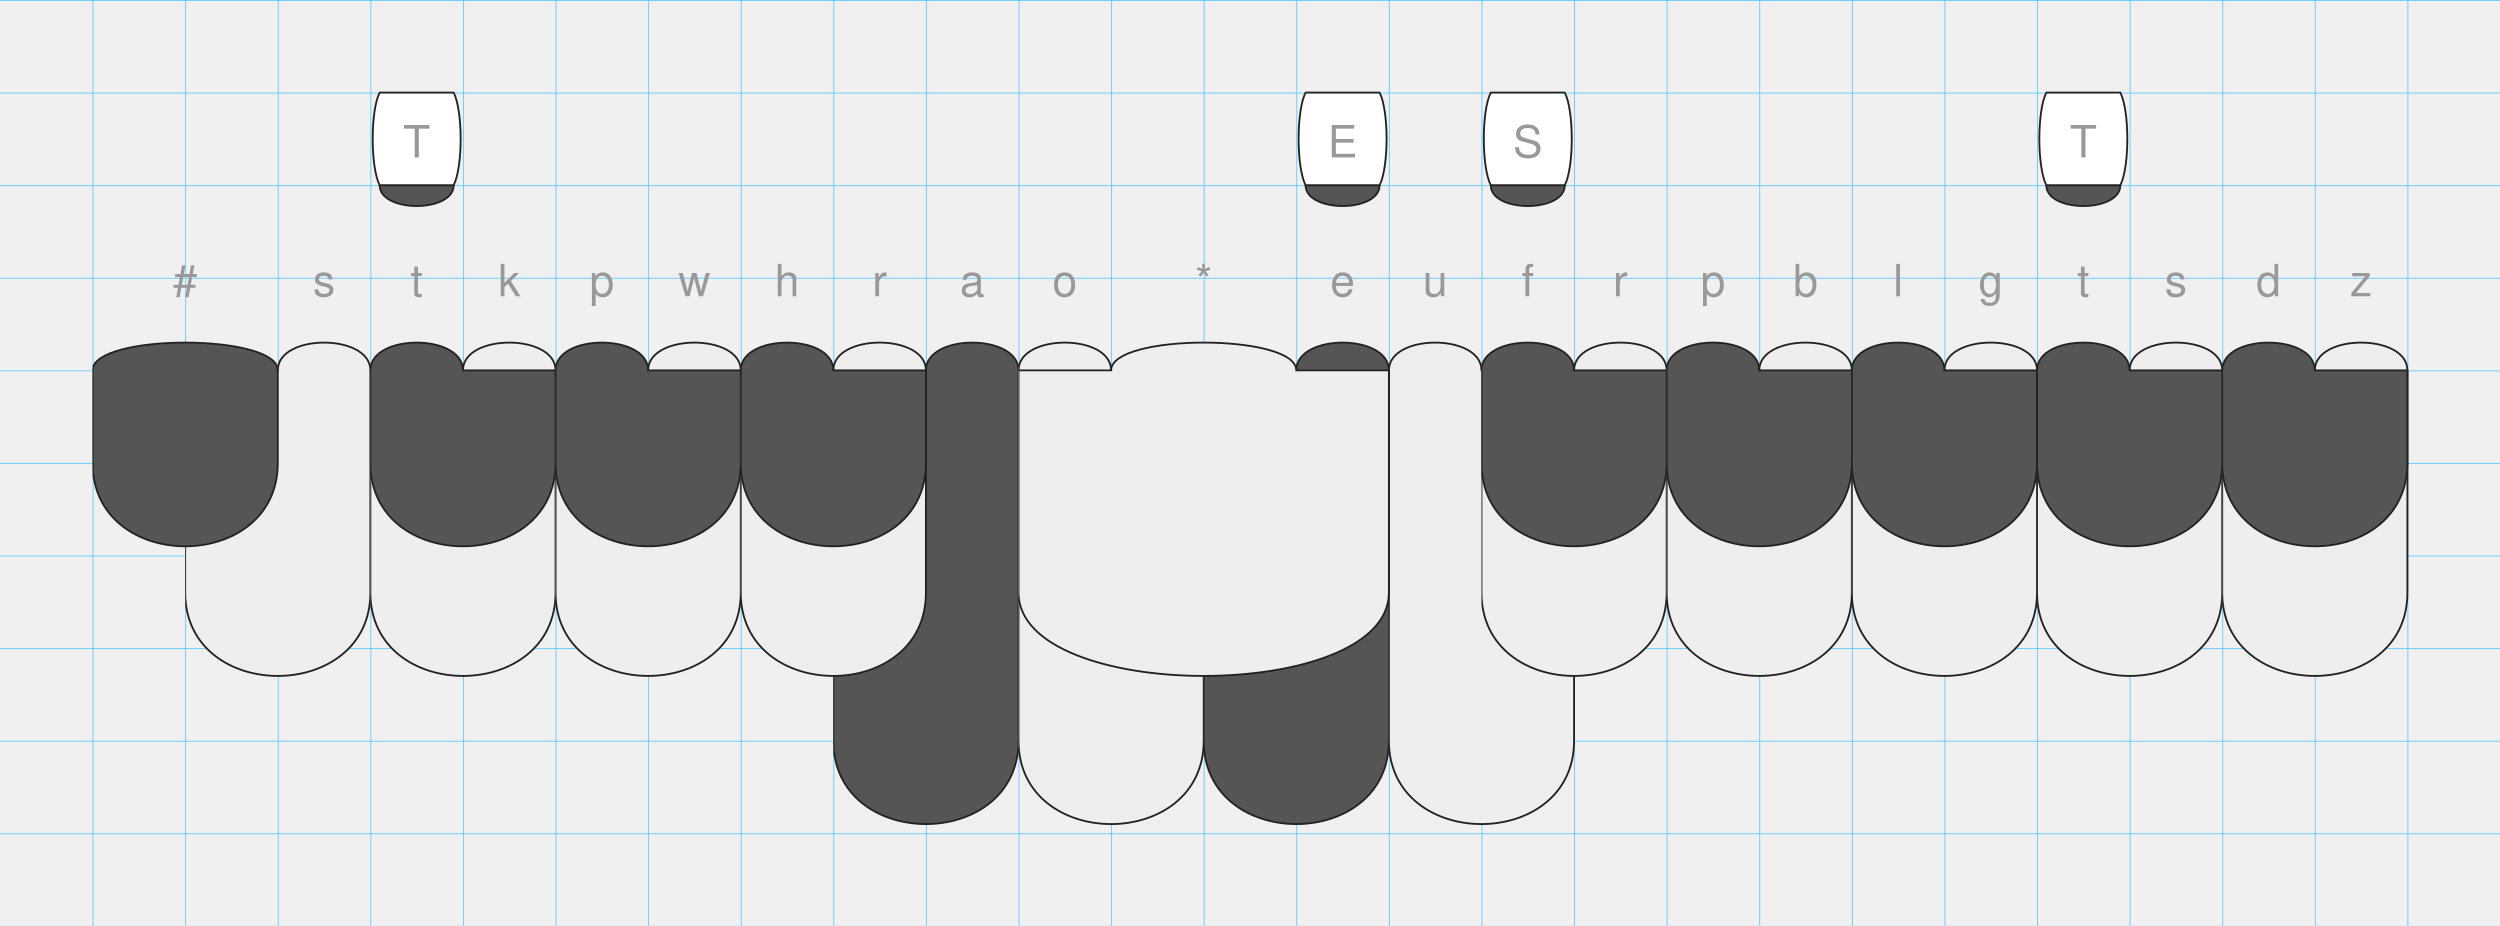
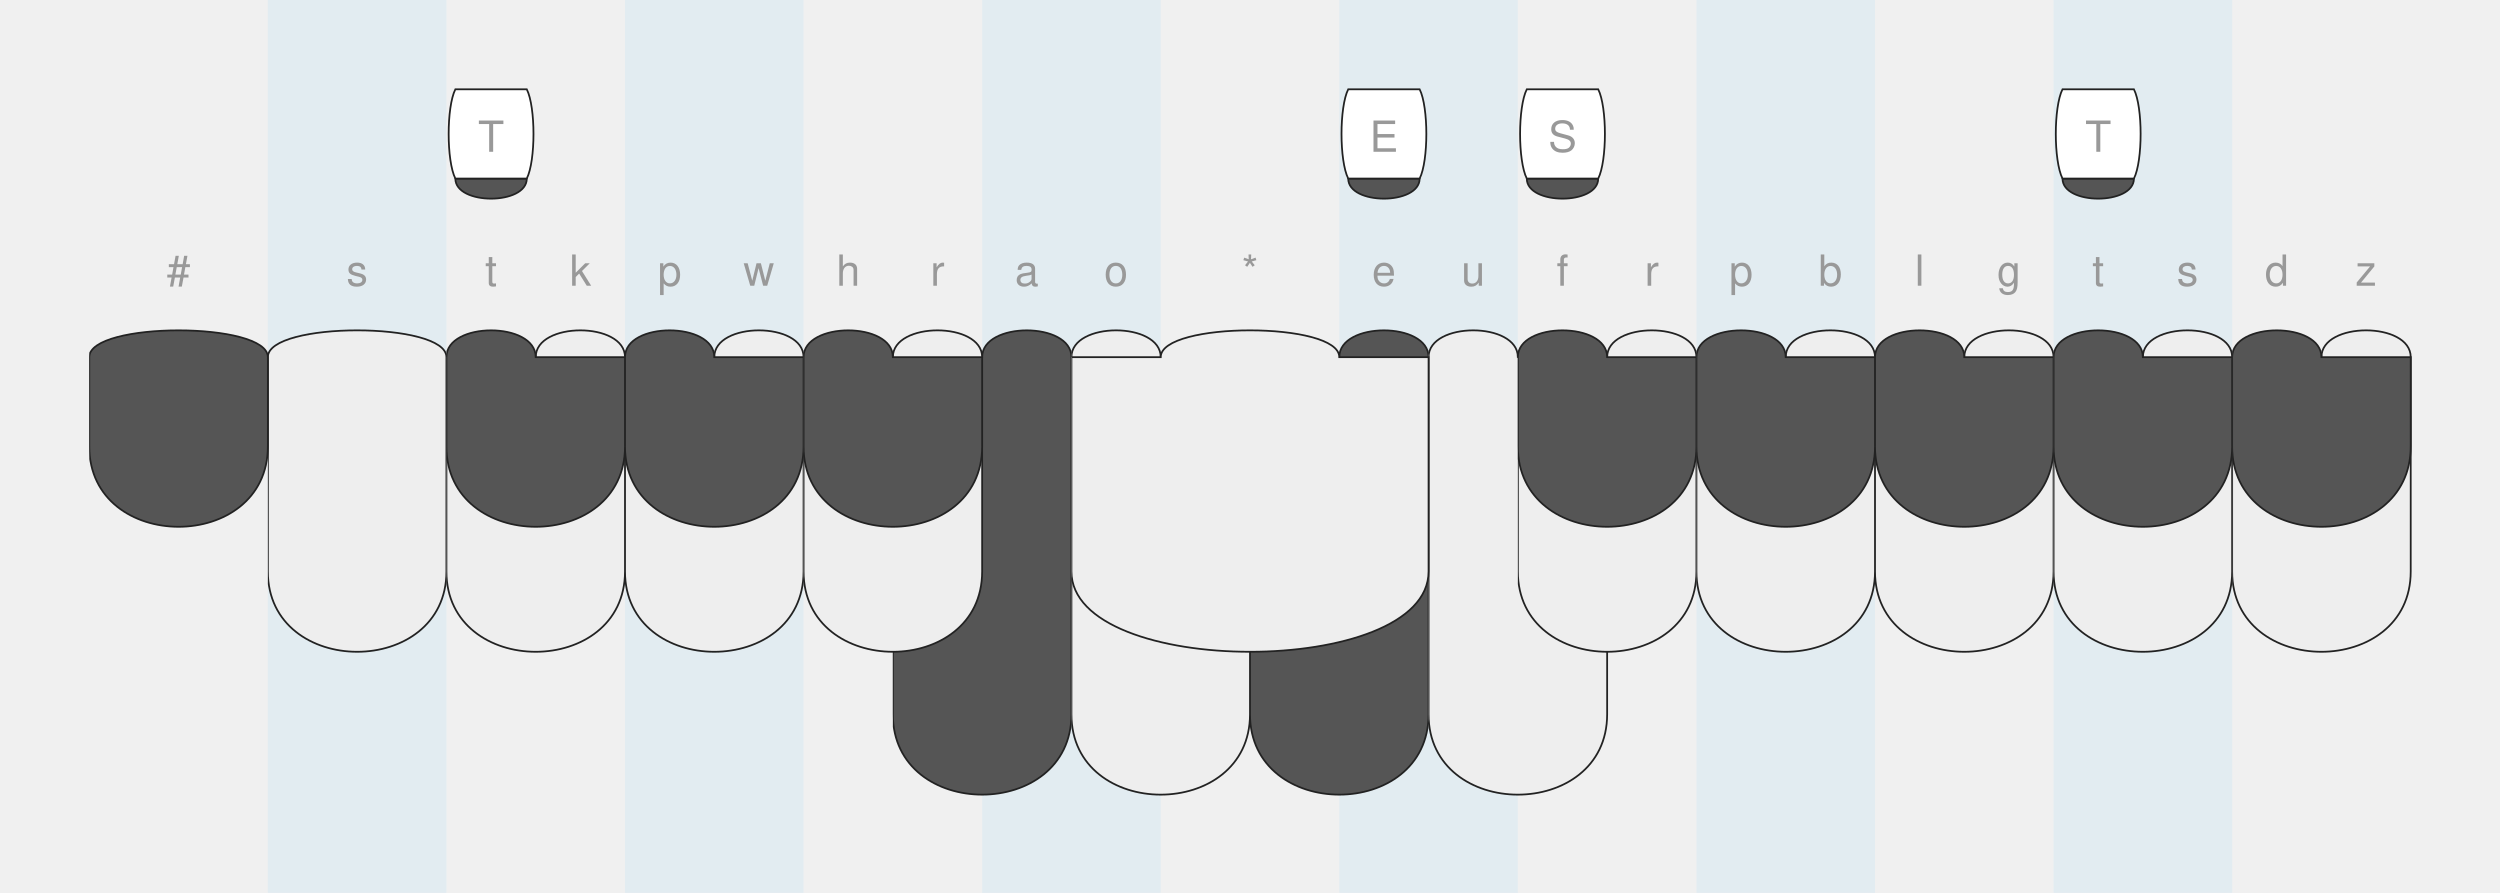
- <svg xmlns="http://www.w3.org/2000/svg" xmlns:xlink="http://www.w3.org/1999/xlink" version="1.1" baseProfile="full" viewBox="0 0 1350 500">
+ <svg xmlns="http://www.w3.org/2000/svg" xmlns:xlink="http://www.w3.org/1999/xlink" version="1.1" baseProfile="full" viewBox="0 0 1400 500">
  <style type="text/css">
    .rule-line {
-   stroke-width: 1;
+   stroke-width: 0;
  stroke: #66CCFF;
+ }
+ 
+ .finger-column {
+   fill: #66CCFF;
+   opacity: 0.1;
}

.stroked {
  stroke-width: 1;
  stroke: #222;
}

.darkFill {
  fill: #555;
}

.lightFill {
  fill: #eee;
}

.whiteFill {
  fill: #fff;
}

.buttonLabel {
  text-anchor: middle;
  text-transform: capitalize;
  font-family: Helvetica, Arial, sans-serif;
  font-size: 24px;
  fill: #999;
}

svg {
  /* border: 1px dotted white; */
}

  </style>
+   <symbol id="finger-column">
+     <rect x="0" y="0" width="100" height="500" />
+   </symbol>
+   <use xlink:href="#finger-column" transform="translate(150)" class="finger-column" />
+   <use xlink:href="#finger-column" transform="translate(350)" class="finger-column" />
+   <use xlink:href="#finger-column" transform="translate(550)" class="finger-column" />
+   <use xlink:href="#finger-column" transform="translate(750)" class="finger-column" />
+   <use xlink:href="#finger-column" transform="translate(950)" class="finger-column" />
+   <use xlink:href="#finger-column" transform="translate(1150)" class="finger-column" />
  <symbol id="vertical-rule">
    <path d="M0 0 V 10000" />
  </symbol>
  <use xlink:href="#vertical-rule" transform="translate(50)" class="rule-line" />
  <use xlink:href="#vertical-rule" transform="translate(100)" class="rule-line" />
  <use xlink:href="#vertical-rule" transform="translate(150)" class="rule-line" />
  <use xlink:href="#vertical-rule" transform="translate(200)" class="rule-line" />
  <use xlink:href="#vertical-rule" transform="translate(250)" class="rule-line" />
  <use xlink:href="#vertical-rule" transform="translate(300)" class="rule-line" />
  <use xlink:href="#vertical-rule" transform="translate(350)" class="rule-line" />
  <use xlink:href="#vertical-rule" transform="translate(400)" class="rule-line" />
  <use xlink:href="#vertical-rule" transform="translate(450)" class="rule-line" />
  <use xlink:href="#vertical-rule" transform="translate(500)" class="rule-line" />
  <use xlink:href="#vertical-rule" transform="translate(550)" class="rule-line" />
  <use xlink:href="#vertical-rule" transform="translate(600)" class="rule-line" />
  <use xlink:href="#vertical-rule" transform="translate(650)" class="rule-line" />
  <use xlink:href="#vertical-rule" transform="translate(700)" class="rule-line" />
  <use xlink:href="#vertical-rule" transform="translate(750)" class="rule-line" />
  <use xlink:href="#vertical-rule" transform="translate(800)" class="rule-line" />
  <use xlink:href="#vertical-rule" transform="translate(850)" class="rule-line" />
  <use xlink:href="#vertical-rule" transform="translate(900)" class="rule-line" />
  <use xlink:href="#vertical-rule" transform="translate(950)" class="rule-line" />
  <use xlink:href="#vertical-rule" transform="translate(1000)" class="rule-line" />
  <use xlink:href="#vertical-rule" transform="translate(1050)" class="rule-line" />
  <use xlink:href="#vertical-rule" transform="translate(1100)" class="rule-line" />
  <use xlink:href="#vertical-rule" transform="translate(1150)" class="rule-line" />
  <use xlink:href="#vertical-rule" transform="translate(1200)" class="rule-line" />
  <use xlink:href="#vertical-rule" transform="translate(1250)" class="rule-line" />
  <use xlink:href="#vertical-rule" transform="translate(1300)" class="rule-line" />
+   <use xlink:href="#vertical-rule" transform="translate(1350)" class="rule-line" />
  <symbol id="horizontal-rule">
    <path d="M0 0 H 10000" />
  </symbol>
  <use xlink:href="#horizontal-rule" transform="translate(0 0)" class="rule-line" />
  <use xlink:href="#horizontal-rule" transform="translate(0 50)" class="rule-line" />
  <use xlink:href="#horizontal-rule" transform="translate(0 100)" class="rule-line" />
  <use xlink:href="#horizontal-rule" transform="translate(0 150)" class="rule-line" />
  <use xlink:href="#horizontal-rule" transform="translate(0 200)" class="rule-line" />
  <use xlink:href="#horizontal-rule" transform="translate(0 250)" class="rule-line" />
  <use xlink:href="#horizontal-rule" transform="translate(0 300)" class="rule-line" />
  <use xlink:href="#horizontal-rule" transform="translate(0 350)" class="rule-line" />
  <use xlink:href="#horizontal-rule" transform="translate(0 400)" class="rule-line" />
  <use xlink:href="#horizontal-rule" transform="translate(0 450)" class="rule-line" />
  <use xlink:href="#horizontal-rule" transform="translate(0 500)" class="rule-line" />
  <symbol id="topRowPath">
    <path d="M 0.0 100 C 0.0 80.0 50.0 80.0 50.0 100 L 100.0 100 L 100.0 150 C 100.0 210.0 0.0 210.0 0.0 150 z" />
  </symbol>
  <symbol id="bottomRowPath">
    <path d="M 0.0 100 L 50.0 100 C 50.0 80.0 100.0 80.0 100.0 100 L 100.0 220 C 100.0 280.0 0.0 280.0 0.0 220 z" />
  </symbol>
+   <symbol id="doubleRowPath">
+     <path d="M 0.0 100 C 0.0 80.0 100.0 80.0 100.0 100 L 100.0 220 C 100.0 280.0 0.0 280.0 0.0 220 z" />
+   </symbol>
  <symbol id="thumbFirstPath">
    <path d="M 0.0 100 L 50.0 100 C 50.0 80.0 100.0 80.0 100.0 100 L 100.0 300 C 100.0 360.0 0.0 360.0 0.0 300 z" />
  </symbol>
  <symbol id="thumbSecondPath">
    <path d="M 0.0 100 C 0.0 80.0 50.0 80.0 50.0 100 L 100.0 100 L 100.0 300 C 100.0 360.0 0.0 360.0 0.0 300 z" />
  </symbol>
  <symbol id="starKeyPath">
    <path d="M 0.0 100 L 50.0 100 C 50.0 80.0 150.0 80.0 150.0 100 L 200.0 100 L 200.0 220 C 200.0 280.0 0.0 280.0 0.0 220 z" />
  </symbol>
  <symbol id="numberKeyPath">
    <path d="M 0.0 100 C 0.0 80.0 100.0 80.0 100.0 100 L 100.0 150 C 100.0 210.0 0.0 210.0 0.0 150 z" />
  </symbol>
  <symbol id="matcher-width-1">
    <path d="M 5.0 100 L 45.0 100 C 45.0 115.0 5.0 115.0 5.0 100 z" />
  </symbol>
  <symbol id="matcher-width-2">
    <path d="M 5.0 100 L 95.0 100 C 95.0 115.0 5.0 115.0 5.0 100 z" />
  </symbol>
  <symbol id="span-width-1">
    <path d="M 5.0 100 L 45.0 100 C 50.0 110 50.0 140 45.0 150 L 5.0 150 C  0 140 0 110 5.0 100 z" />
  </symbol>
  <symbol id="span-width-2">
    <path d="M 5.0 100 L 95.0 100 C 100.0 110 100.0 140 95.0 150 L 5.0 150 C  0 140 0 110 5.0 100 z" />
  </symbol>
  <symbol id="span-width-3">
    <path d="M 5.0 100 L 145.0 100 C 150.0 110 150.0 140 145.0 150 L 5.0 150 C  0 140 0 110 5.0 100 z" />
  </symbol>
  <symbol id="span-width-4">
    <path d="M 5.0 100 L 195.0 100 C 200.0 110 200.0 140 195.0 150 L 5.0 150 C  0 140 0 110 5.0 100 z" />
  </symbol>
  <symbol id="span-width-5">
    <path d="M 5.0 100 L 245.0 100 C 250.0 110 250.0 140 245.0 150 L 5.0 150 C  0 140 0 110 5.0 100 z" />
  </symbol>
  <symbol id="span-width-6">
    <path d="M 5.0 100 L 295.0 100 C 300.0 110 300.0 140 295.0 150 L 5.0 150 C  0 140 0 110 5.0 100 z" />
  </symbol>
  <symbol id="span-width-7">
    <path d="M 5.0 100 L 345.0 100 C 350.0 110 350.0 140 345.0 150 L 5.0 150 C  0 140 0 110 5.0 100 z" />
  </symbol>
  <symbol id="span-width-8">
    <path d="M 5.0 100 L 395.0 100 C 400.0 110 400.0 140 395.0 150 L 5.0 150 C  0 140 0 110 5.0 100 z" />
  </symbol>
  <symbol id="span-width-9">
    <path d="M 5.0 100 L 445.0 100 C 450.0 110 450.0 140 445.0 150 L 5.0 150 C  0 140 0 110 5.0 100 z" />
  </symbol>
  <symbol id="span-width-10">
    <path d="M 5.0 100 L 495.0 100 C 500.0 110 500.0 140 495.0 150 L 5.0 150 C  0 140 0 110 5.0 100 z" />
  </symbol>
  <symbol id="span-width-11">
    <path d="M 5.0 100 L 545.0 100 C 550.0 110 550.0 140 545.0 150 L 5.0 150 C  0 140 0 110 5.0 100 z" />
  </symbol>
  <symbol id="span-width-12">
    <path d="M 5.0 100 L 595.0 100 C 600.0 110 600.0 140 595.0 150 L 5.0 150 C  0 140 0 110 5.0 100 z" />
  </symbol>
  <symbol id="span-width-13">
    <path d="M 5.0 100 L 645.0 100 C 650.0 110 650.0 140 645.0 150 L 5.0 150 C  0 140 0 110 5.0 100 z" />
  </symbol>
  <symbol id="span-width-14">
    <path d="M 5.0 100 L 695.0 100 C 700.0 110 700.0 140 695.0 150 L 5.0 150 C  0 140 0 110 5.0 100 z" />
  </symbol>
  <symbol id="span-width-15">
    <path d="M 5.0 100 L 745.0 100 C 750.0 110 750.0 140 745.0 150 L 5.0 150 C  0 140 0 110 5.0 100 z" />
  </symbol>
  <g transform="translate(100 0)">
-     <use xlink:href="#thumbFirstPath" x="350.0" y="100" class="stroked darkFill" />
-     <use xlink:href="#thumbSecondPath" x="450.0" y="100" class="stroked lightFill" />
-     <use xlink:href="#thumbFirstPath" x="550.0" y="100" class="stroked darkFill" />
-     <use xlink:href="#thumbSecondPath" x="650.0" y="100" class="stroked lightFill" />
-     <use xlink:href="#bottomRowPath" x="0" y="100" class="stroked lightFill" />
-     <use xlink:href="#bottomRowPath" x="100" y="100" class="stroked lightFill" />
-     <use xlink:href="#bottomRowPath" x="200" y="100" class="stroked lightFill" />
-     <use xlink:href="#bottomRowPath" x="300" y="100" class="stroked lightFill" />
-     <use xlink:href="#starKeyPath" x="450.0" y="100" class="stroked lightFill" />
-     <use xlink:href="#bottomRowPath" x="700" y="100" class="stroked lightFill" />
-     <use xlink:href="#bottomRowPath" x="800" y="100" class="stroked lightFill" />
-     <use xlink:href="#bottomRowPath" x="900" y="100" class="stroked lightFill" />
-     <use xlink:href="#bottomRowPath" x="1000" y="100" class="stroked lightFill" />
-     <use xlink:href="#bottomRowPath" x="1100" y="100" class="stroked lightFill" />
+     <use xlink:href="#thumbFirstPath" x="400" y="100" class="stroked darkFill" />
+     <use xlink:href="#thumbSecondPath" x="500" y="100" class="stroked lightFill" />
+     <use xlink:href="#thumbFirstPath" x="600" y="100" class="stroked darkFill" />
+     <use xlink:href="#thumbSecondPath" x="700" y="100" class="stroked lightFill" />
+     <use xlink:href="#doubleRowPath" x="50.0" y="100" class="stroked lightFill" />
+     <use xlink:href="#bottomRowPath" x="150.0" y="100" class="stroked lightFill" />
+     <use xlink:href="#bottomRowPath" x="250.0" y="100" class="stroked lightFill" />
+     <use xlink:href="#bottomRowPath" x="350.0" y="100" class="stroked lightFill" />
+     <use xlink:href="#starKeyPath" x="500" y="100" class="stroked lightFill" />
+     <use xlink:href="#bottomRowPath" x="750.0" y="100" class="stroked lightFill" />
+     <use xlink:href="#bottomRowPath" x="850.0" y="100" class="stroked lightFill" />
+     <use xlink:href="#bottomRowPath" x="950.0" y="100" class="stroked lightFill" />
+     <use xlink:href="#bottomRowPath" x="1050.0" y="100" class="stroked lightFill" />
+     <use xlink:href="#bottomRowPath" x="1150.0" y="100" class="stroked lightFill" />
    <use xlink:href="#numberKeyPath" x="-50.0" y="100" class="stroked darkFill" />
-     <use xlink:href="#topRowPath" x="100" y="100" class="stroked darkFill" />
-     <use xlink:href="#topRowPath" x="200" y="100" class="stroked darkFill" />
-     <use xlink:href="#topRowPath" x="300" y="100" class="stroked darkFill" />
-     <use xlink:href="#topRowPath" x="700" y="100" class="stroked darkFill" />
-     <use xlink:href="#topRowPath" x="800" y="100" class="stroked darkFill" />
-     <use xlink:href="#topRowPath" x="900" y="100" class="stroked darkFill" />
-     <use xlink:href="#topRowPath" x="1000" y="100" class="stroked darkFill" />
-     <use xlink:href="#topRowPath" x="1100" y="100" class="stroked darkFill" />
+     <use xlink:href="#topRowPath" x="150.0" y="100" class="stroked darkFill" />
+     <use xlink:href="#topRowPath" x="250.0" y="100" class="stroked darkFill" />
+     <use xlink:href="#topRowPath" x="350.0" y="100" class="stroked darkFill" />
+     <use xlink:href="#topRowPath" x="750.0" y="100" class="stroked darkFill" />
+     <use xlink:href="#topRowPath" x="850.0" y="100" class="stroked darkFill" />
+     <use xlink:href="#topRowPath" x="950.0" y="100" class="stroked darkFill" />
+     <use xlink:href="#topRowPath" x="1050.0" y="100" class="stroked darkFill" />
+     <use xlink:href="#topRowPath" x="1150.0" y="100" class="stroked darkFill" />
    <text class="buttonLabel" y="160" x="0">
      <tspan>#</tspan>
    </text>
-     <text class="buttonLabel" y="160" x="75">
+     <text class="buttonLabel" y="160" x="100">
      <tspan>s</tspan>
    </text>
-     <text class="buttonLabel" y="160" x="125">
+     <text class="buttonLabel" y="160" x="175">
      <tspan>t</tspan>
    </text>
-     <text class="buttonLabel" y="160" x="175">
+     <text class="buttonLabel" y="160" x="225">
      <tspan>k</tspan>
    </text>
-     <text class="buttonLabel" y="160" x="225">
+     <text class="buttonLabel" y="160" x="275">
      <tspan>p</tspan>
    </text>
-     <text class="buttonLabel" y="160" x="275">
+     <text class="buttonLabel" y="160" x="325">
      <tspan>w</tspan>
    </text>
-     <text class="buttonLabel" y="160" x="325">
+     <text class="buttonLabel" y="160" x="375">
      <tspan>h</tspan>
    </text>
-     <text class="buttonLabel" y="160" x="375">
+     <text class="buttonLabel" y="160" x="425">
      <tspan>r</tspan>
    </text>
-     <text class="buttonLabel" y="160" x="425">
+     <text class="buttonLabel" y="160" x="475">
      <tspan>a</tspan>
    </text>
-     <text class="buttonLabel" y="160" x="475">
+     <text class="buttonLabel" y="160" x="525">
      <tspan>o</tspan>
    </text>
-     <text class="buttonLabel" y="160" x="550">
+     <text class="buttonLabel" y="160" x="600">
      <tspan>*</tspan>
    </text>
-     <text class="buttonLabel" y="160" x="625">
+     <text class="buttonLabel" y="160" x="675">
      <tspan>e</tspan>
    </text>
-     <text class="buttonLabel" y="160" x="675">
+     <text class="buttonLabel" y="160" x="725">
      <tspan>u</tspan>
    </text>
-     <text class="buttonLabel" y="160" x="725">
+     <text class="buttonLabel" y="160" x="775">
      <tspan>f</tspan>
    </text>
-     <text class="buttonLabel" y="160" x="775">
+     <text class="buttonLabel" y="160" x="825">
      <tspan>r</tspan>
    </text>
-     <text class="buttonLabel" y="160" x="825">
+     <text class="buttonLabel" y="160" x="875">
      <tspan>p</tspan>
    </text>
-     <text class="buttonLabel" y="160" x="875">
+     <text class="buttonLabel" y="160" x="925">
      <tspan>b</tspan>
    </text>
-     <text class="buttonLabel" y="160" x="925">
+     <text class="buttonLabel" y="160" x="975">
      <tspan>l</tspan>
    </text>
-     <text class="buttonLabel" y="160" x="975">
+     <text class="buttonLabel" y="160" x="1025">
      <tspan>g</tspan>
    </text>
-     <text class="buttonLabel" y="160" x="1025">
+     <text class="buttonLabel" y="160" x="1075">
      <tspan>t</tspan>
    </text>
-     <text class="buttonLabel" y="160" x="1075">
+     <text class="buttonLabel" y="160" x="1125">
      <tspan>s</tspan>
    </text>
-     <text class="buttonLabel" y="160" x="1125">
+     <text class="buttonLabel" y="160" x="1175">
      <tspan>d</tspan>
    </text>
-     <text class="buttonLabel" y="160" x="1175">
+     <text class="buttonLabel" y="160" x="1225">
      <tspan>z</tspan>
    </text>
    <g class="definition-chord" transform="translate(0 0)">
      <g class="chord-brick">
-         <use xlink:href="#matcher-width-1" x="1000" y="0" class="stroked darkFill" />
-         <use xlink:href="#span-width-1" x="1000" y="-50" class="stroked whiteFill" />
-         <text class="buttonLabel" x="1025.0" y="85">
+         <use xlink:href="#matcher-width-1" x="1050" y="0" class="stroked darkFill" />
+         <use xlink:href="#span-width-1" x="1050" y="-50" class="stroked whiteFill" />
+         <text class="buttonLabel" x="1075.0" y="85">
          <tspan>T</tspan>
        </text>
      </g>
      <g class="chord-brick">
-         <use xlink:href="#matcher-width-1" x="700" y="0" class="stroked darkFill" />
-         <use xlink:href="#span-width-1" x="700" y="-50" class="stroked whiteFill" />
-         <text class="buttonLabel" x="725.0" y="85">
+         <use xlink:href="#matcher-width-1" x="750" y="0" class="stroked darkFill" />
+         <use xlink:href="#span-width-1" x="750" y="-50" class="stroked whiteFill" />
+         <text class="buttonLabel" x="775.0" y="85">
          <tspan>S</tspan>
        </text>
      </g>
      <g class="chord-brick">
-         <use xlink:href="#matcher-width-1" x="600" y="0" class="stroked darkFill" />
-         <use xlink:href="#span-width-1" x="600" y="-50" class="stroked whiteFill" />
-         <text class="buttonLabel" x="625.0" y="85">
+         <use xlink:href="#matcher-width-1" x="650" y="0" class="stroked darkFill" />
+         <use xlink:href="#span-width-1" x="650" y="-50" class="stroked whiteFill" />
+         <text class="buttonLabel" x="675.0" y="85">
          <tspan>E</tspan>
        </text>
      </g>
      <g class="chord-brick">
-         <use xlink:href="#matcher-width-1" x="100" y="0" class="stroked darkFill" />
-         <use xlink:href="#span-width-1" x="100" y="-50" class="stroked whiteFill" />
-         <text class="buttonLabel" x="125.0" y="85">
+         <use xlink:href="#matcher-width-1" x="150" y="0" class="stroked darkFill" />
+         <use xlink:href="#span-width-1" x="150" y="-50" class="stroked whiteFill" />
+         <text class="buttonLabel" x="175.0" y="85">
          <tspan>T</tspan>
        </text>
      </g>
    </g>
  </g>
</svg>
